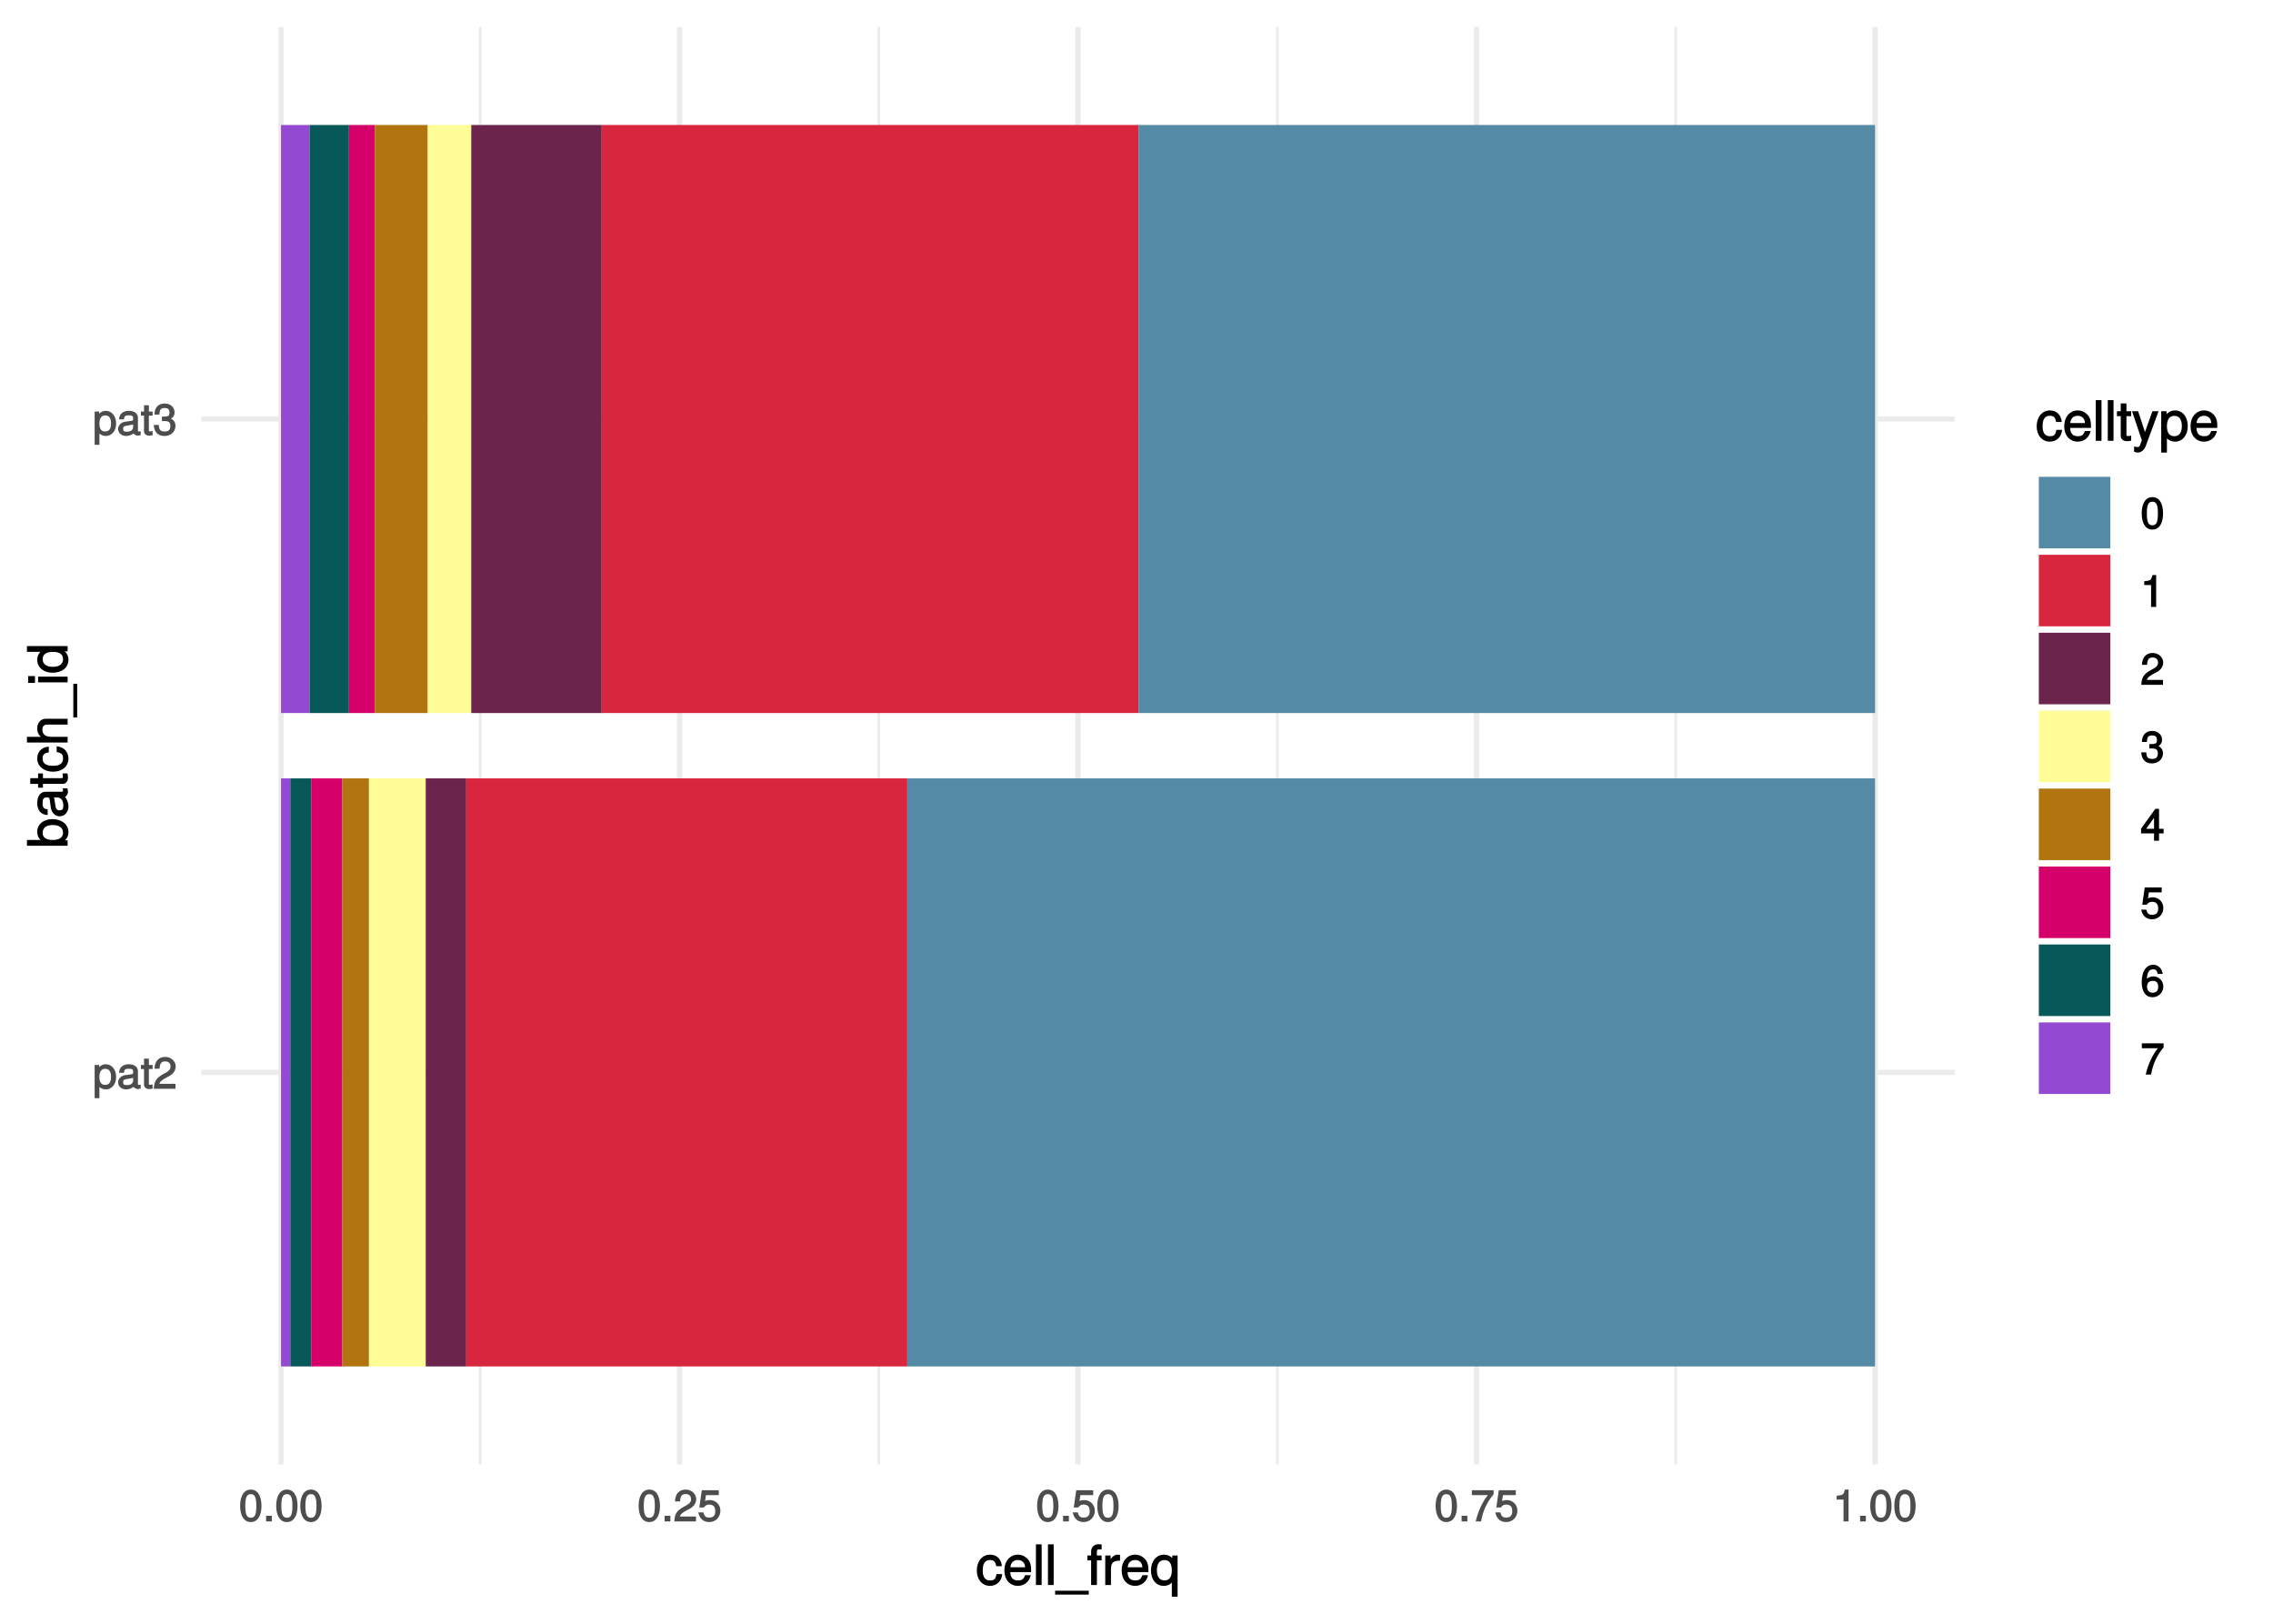
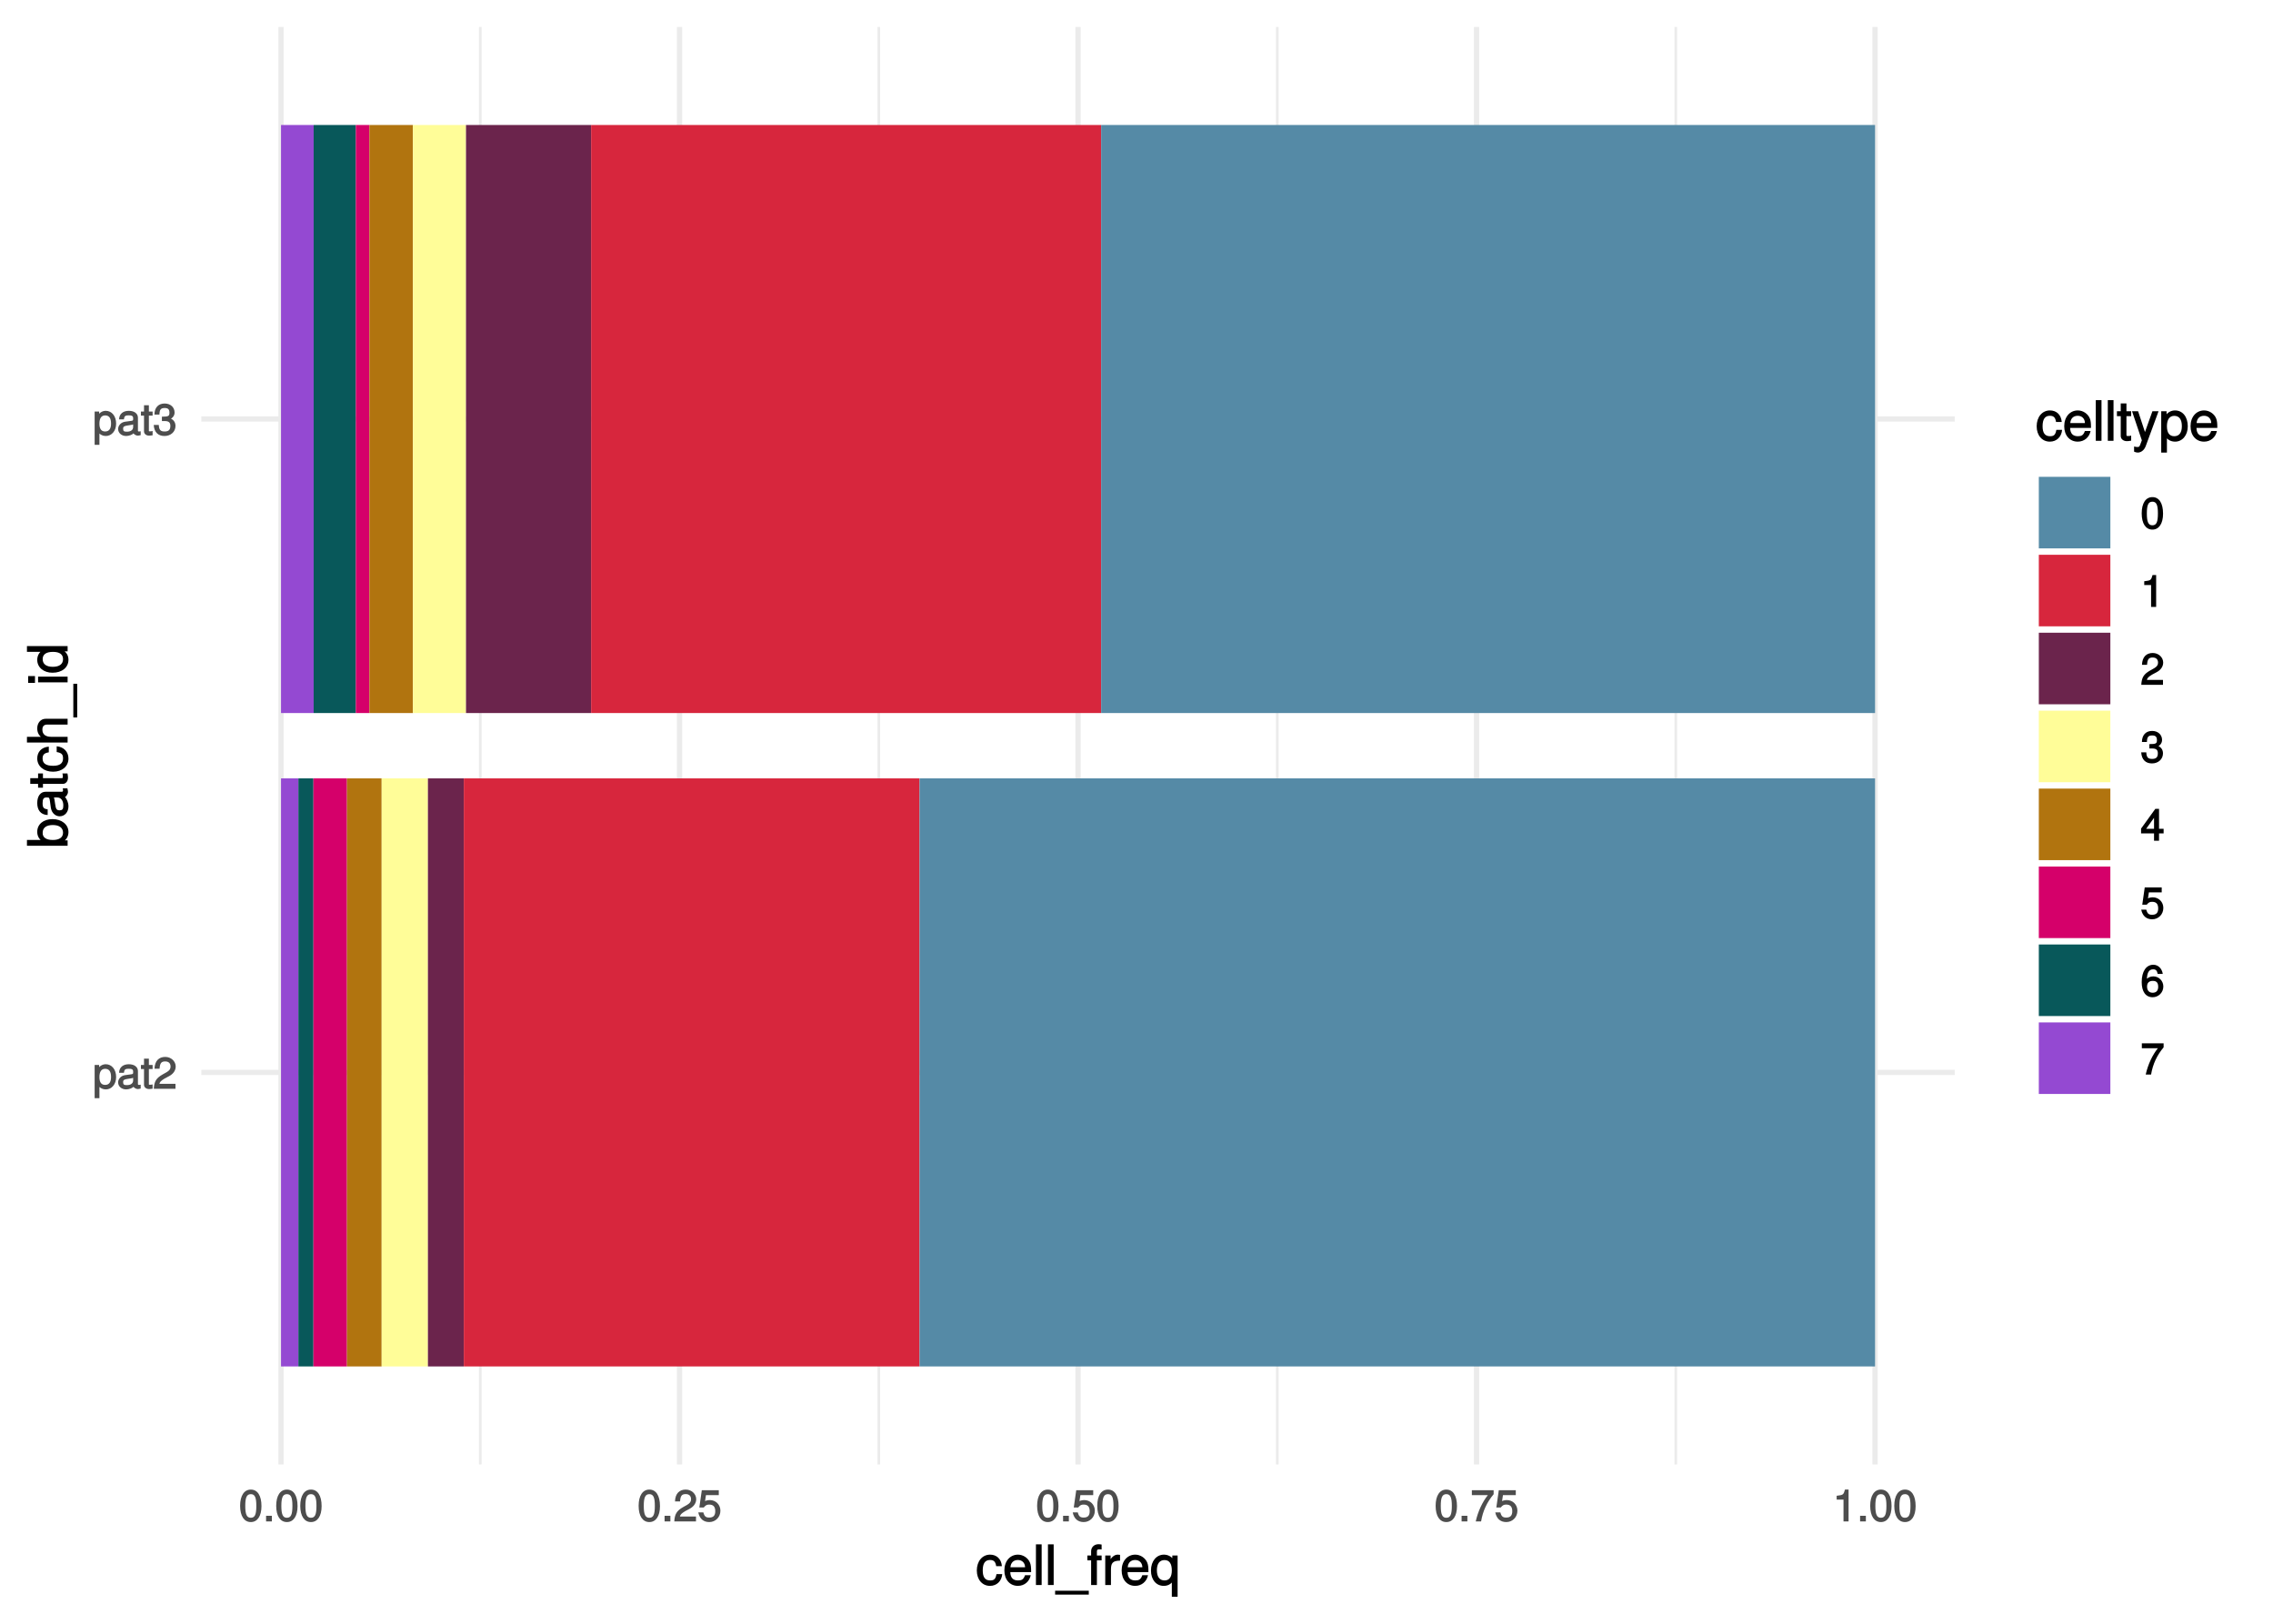
<svg xmlns="http://www.w3.org/2000/svg" xmlns:xlink="http://www.w3.org/1999/xlink" width="504pt" height="360pt" viewBox="0 0 504 360" version="1.1">
  <defs>
    <g>
      <symbol overflow="visible" id="glyph0-0">
        <path style="stroke:none;" d="" />
      </symbol>
      <symbol overflow="visible" id="glyph0-1">
        <path style="stroke:none;" d="M 5.156 -2.594 C 5.156 -4.281 4.188 -5.438 2.859 -5.438 C 2.172 -5.438 1.531 -5.078 1.156 -4.484 L 1.391 -4.391 L 1.391 -5.281 L 0.391 -5.281 L 0.391 2.094 L 1.453 2.094 L 1.453 -0.734 L 1.219 -0.641 C 1.641 -0.125 2.219 0.141 2.875 0.141 C 4.156 0.141 5.156 -0.984 5.156 -2.594 Z M 4.031 -2.609 C 4.031 -1.469 3.594 -0.859 2.719 -0.859 C 1.875 -0.859 1.453 -1.422 1.453 -2.594 C 1.453 -3.781 1.875 -4.422 2.719 -4.422 C 3.609 -4.422 4.031 -3.812 4.031 -2.609 Z M 4.031 -2.609 " />
      </symbol>
      <symbol overflow="visible" id="glyph0-2">
        <path style="stroke:none;" d="M 5.266 -0.141 L 5.266 -0.906 C 5.047 -0.859 5.016 -0.859 4.953 -0.859 C 4.688 -0.859 4.656 -0.875 4.656 -1.125 L 4.656 -3.922 C 4.656 -4.812 3.875 -5.438 2.641 -5.438 C 1.422 -5.438 0.531 -4.828 0.469 -3.547 L 1.547 -3.547 C 1.625 -4.281 1.859 -4.438 2.609 -4.438 C 3.328 -4.438 3.594 -4.281 3.594 -3.812 L 3.594 -3.594 C 3.594 -3.266 3.531 -3.25 2.891 -3.172 C 1.766 -3.031 1.594 -3 1.281 -2.875 C 0.703 -2.625 0.266 -2.047 0.266 -1.422 C 0.266 -0.516 1.031 0.141 2.047 0.141 C 2.703 0.141 3.422 -0.156 3.672 -0.438 C 3.703 -0.328 4.188 0.062 4.578 0.062 C 4.75 0.062 4.875 0.047 5.266 -0.047 Z M 3.594 -1.859 C 3.594 -1.141 3 -0.812 2.219 -0.812 C 1.609 -0.812 1.375 -0.906 1.375 -1.453 C 1.375 -1.969 1.594 -2.078 2.453 -2.203 C 3.297 -2.328 3.469 -2.359 3.594 -2.422 Z M 3.594 -1.859 " />
      </symbol>
      <symbol overflow="visible" id="glyph0-3">
        <path style="stroke:none;" d="M 2.578 -0.125 L 2.578 -0.969 C 2.328 -0.906 2.203 -0.891 2.047 -0.891 C 1.703 -0.891 1.75 -0.859 1.75 -1.203 L 1.75 -4.375 L 2.578 -4.375 L 2.578 -5.281 L 1.75 -5.281 L 1.75 -6.672 L 0.672 -6.672 L 0.672 -5.281 L -0.016 -5.281 L -0.016 -4.375 L 0.672 -4.375 L 0.672 -0.859 C 0.672 -0.344 1.156 0.062 1.781 0.062 C 1.969 0.062 2.172 0.047 2.578 -0.016 Z M 2.578 -0.125 " />
      </symbol>
      <symbol overflow="visible" id="glyph0-4">
        <path style="stroke:none;" d="M 5.031 -4.938 C 5.031 -6.078 4.016 -7.062 2.719 -7.062 C 1.328 -7.062 0.391 -6.219 0.328 -4.438 L 1.453 -4.438 C 1.531 -5.703 1.859 -6.062 2.703 -6.062 C 3.469 -6.062 3.891 -5.641 3.891 -4.906 C 3.891 -4.375 3.609 -4.016 3.016 -3.672 L 2.125 -3.172 C 0.703 -2.359 0.266 -1.625 0.172 0 L 4.984 0 L 4.984 -1.094 L 1.422 -1.094 C 1.5 -1.516 1.766 -1.781 2.594 -2.281 L 3.562 -2.797 C 4.516 -3.297 5.031 -4.094 5.031 -4.938 Z M 5.031 -4.938 " />
      </symbol>
      <symbol overflow="visible" id="glyph0-5">
        <path style="stroke:none;" d="M 4.984 -2.094 C 4.984 -2.922 4.516 -3.547 3.703 -3.812 L 3.703 -3.562 C 4.344 -3.812 4.781 -4.375 4.781 -5.062 C 4.781 -6.219 3.875 -7.062 2.578 -7.062 C 1.203 -7.062 0.328 -6.172 0.312 -4.609 L 1.422 -4.609 C 1.453 -5.734 1.734 -6.062 2.594 -6.062 C 3.344 -6.062 3.641 -5.75 3.641 -5.031 C 3.641 -4.297 3.469 -4.141 1.969 -4.141 L 1.969 -3.172 L 2.578 -3.172 C 3.516 -3.172 3.844 -2.844 3.844 -2.094 C 3.844 -1.234 3.469 -0.859 2.578 -0.859 C 1.656 -0.859 1.344 -1.188 1.281 -2.312 L 0.156 -2.312 C 0.266 -0.656 1.156 0.141 2.547 0.141 C 3.953 0.141 4.984 -0.812 4.984 -2.094 Z M 4.984 -2.094 " />
      </symbol>
      <symbol overflow="visible" id="glyph0-6">
        <path style="stroke:none;" d="M 5 -3.391 C 5 -5.75 4.109 -7.062 2.641 -7.062 C 1.172 -7.062 0.266 -5.734 0.266 -3.453 C 0.266 -1.156 1.188 0.141 2.641 0.141 C 4.078 0.141 5 -1.156 5 -3.391 Z M 3.859 -3.469 C 3.859 -1.547 3.562 -0.812 2.625 -0.812 C 1.734 -0.812 1.406 -1.578 1.406 -3.438 C 1.406 -5.312 1.734 -6.047 2.641 -6.047 C 3.547 -6.047 3.859 -5.297 3.859 -3.469 Z M 3.859 -3.469 " />
      </symbol>
      <symbol overflow="visible" id="glyph0-7">
        <path style="stroke:none;" d="M 1.969 -0.125 L 1.969 -1.25 L 0.688 -1.25 L 0.688 0 L 1.969 0 Z M 1.969 -0.125 " />
      </symbol>
      <symbol overflow="visible" id="glyph0-8">
        <path style="stroke:none;" d="M 5.062 -2.375 C 5.062 -3.719 4.031 -4.734 2.719 -4.734 C 2.25 -4.734 1.75 -4.578 1.656 -4.5 L 1.859 -5.828 L 4.703 -5.828 L 4.703 -6.922 L 0.938 -6.922 L 0.391 -3.094 L 1.375 -3.094 C 1.812 -3.609 2.047 -3.734 2.578 -3.734 C 3.484 -3.734 3.922 -3.266 3.922 -2.266 C 3.922 -1.281 3.484 -0.859 2.578 -0.859 C 1.828 -0.859 1.516 -1.109 1.281 -2 L 0.156 -2 C 0.469 -0.516 1.375 0.141 2.594 0.141 C 3.969 0.141 5.062 -0.938 5.062 -2.375 Z M 5.062 -2.375 " />
      </symbol>
      <symbol overflow="visible" id="glyph0-9">
        <path style="stroke:none;" d="M 5.125 -6.078 L 5.125 -6.922 L 0.297 -6.922 L 0.297 -5.828 L 3.844 -5.828 C 2.656 -4.344 1.656 -2.25 1.156 0 L 2.344 0 C 2.734 -2.328 3.656 -4.281 5.125 -6.031 Z M 5.125 -6.078 " />
      </symbol>
      <symbol overflow="visible" id="glyph0-10">
        <path style="stroke:none;" d="M 3.469 -0.125 L 3.469 -7.062 L 2.672 -7.062 C 2.328 -5.875 2.281 -5.875 0.828 -5.688 L 0.828 -4.844 L 2.344 -4.844 L 2.344 0 L 3.469 0 Z M 3.469 -0.125 " />
      </symbol>
      <symbol overflow="visible" id="glyph0-11">
        <path style="stroke:none;" d="M 5.125 -1.75 L 5.125 -2.641 L 4.109 -2.641 L 4.109 -7.062 L 3.281 -7.062 L 0.125 -2.688 L 0.125 -1.625 L 3 -1.625 L 3 0 L 4.109 0 L 4.109 -1.625 L 5.125 -1.625 Z M 3.141 -2.641 L 1.25 -2.641 L 3.234 -5.406 L 3 -5.484 L 3 -2.641 Z M 3.141 -2.641 " />
      </symbol>
      <symbol overflow="visible" id="glyph0-12">
        <path style="stroke:none;" d="M 5.062 -2.234 C 5.062 -3.5 4.062 -4.484 2.844 -4.484 C 2.172 -4.484 1.531 -4.188 1.172 -3.688 L 1.406 -3.594 C 1.422 -5.25 1.828 -6.047 2.797 -6.047 C 3.391 -6.047 3.656 -5.797 3.812 -5.031 L 4.938 -5.031 C 4.75 -6.266 3.891 -7.062 2.844 -7.062 C 1.266 -7.062 0.266 -5.594 0.266 -3.219 C 0.266 -1.109 1.141 0.141 2.703 0.141 C 3.984 0.141 5.062 -0.906 5.062 -2.234 Z M 3.922 -2.172 C 3.922 -1.312 3.484 -0.859 2.703 -0.859 C 1.922 -0.859 1.453 -1.344 1.453 -2.219 C 1.453 -3.062 1.906 -3.484 2.734 -3.484 C 3.547 -3.484 3.922 -3.078 3.922 -2.172 Z M 3.922 -2.172 " />
      </symbol>
      <symbol overflow="visible" id="glyph1-0">
        <path style="stroke:none;" d="" />
      </symbol>
      <symbol overflow="visible" id="glyph1-1">
        <path style="stroke:none;" d="M 5.719 -2.422 L 4.594 -2.422 C 4.406 -1.281 4.031 -1.016 3.188 -1.016 C 2.078 -1.016 1.547 -1.734 1.547 -3.219 C 1.547 -4.781 2.062 -5.547 3.156 -5.547 C 4 -5.547 4.375 -5.188 4.531 -4.172 L 5.797 -4.172 C 5.656 -5.844 4.578 -6.734 3.172 -6.734 C 1.469 -6.734 0.234 -5.297 0.234 -3.219 C 0.234 -1.188 1.453 0.188 3.156 0.188 C 4.656 0.188 5.734 -0.859 5.875 -2.422 Z M 5.719 -2.422 " />
      </symbol>
      <symbol overflow="visible" id="glyph1-2">
        <path style="stroke:none;" d="M 6.281 -2.984 C 6.281 -3.906 6.219 -4.469 6.031 -4.938 C 5.625 -5.969 4.531 -6.734 3.359 -6.734 C 1.609 -6.734 0.344 -5.297 0.344 -3.234 C 0.344 -1.172 1.578 0.188 3.344 0.188 C 4.781 0.188 5.906 -0.766 6.188 -2.172 L 4.922 -2.172 C 4.594 -1.219 4.172 -1.016 3.375 -1.016 C 2.328 -1.016 1.688 -1.547 1.656 -2.859 L 6.281 -2.859 Z M 5.188 -3.781 C 5.188 -3.781 4.984 -3.922 4.984 -3.938 L 1.688 -3.938 C 1.766 -4.922 2.344 -5.547 3.344 -5.547 C 4.328 -5.547 4.938 -4.859 4.938 -3.875 Z M 5.188 -3.781 " />
      </symbol>
      <symbol overflow="visible" id="glyph1-3">
        <path style="stroke:none;" d="M 1.938 -0.125 L 1.938 -9.016 L 0.672 -9.016 L 0.672 0 L 1.938 0 Z M 1.938 -0.125 " />
      </symbol>
      <symbol overflow="visible" id="glyph1-4">
        <path style="stroke:none;" d="M 7.062 1.984 L 7.062 1.266 L -0.406 1.266 L -0.406 2.125 L 7.062 2.125 Z M 7.062 1.984 " />
      </symbol>
      <symbol overflow="visible" id="glyph1-5">
        <path style="stroke:none;" d="M 3.234 -5.609 L 3.234 -6.547 L 2.188 -6.547 L 2.188 -7.406 C 2.188 -7.828 2.297 -7.906 2.75 -7.906 C 2.828 -7.906 2.875 -7.906 3.234 -7.891 L 3.234 -8.969 C 2.875 -9.031 2.734 -9.047 2.531 -9.047 C 1.609 -9.047 0.906 -8.391 0.906 -7.484 L 0.906 -6.547 L 0.078 -6.547 L 0.078 -5.469 L 0.906 -5.469 L 0.906 0 L 2.188 0 L 2.188 -5.469 L 3.234 -5.469 Z M 3.234 -5.609 " />
      </symbol>
      <symbol overflow="visible" id="glyph1-6">
        <path style="stroke:none;" d="M 3.984 -5.547 L 3.984 -6.688 C 3.688 -6.719 3.594 -6.734 3.469 -6.734 C 2.812 -6.734 2.219 -6.312 1.641 -5.375 L 1.891 -5.281 L 1.891 -6.547 L 0.703 -6.547 L 0.703 0 L 1.969 0 L 1.969 -3.391 C 1.969 -4.812 2.297 -5.391 3.984 -5.406 Z M 3.984 -5.547 " />
      </symbol>
      <symbol overflow="visible" id="glyph1-7">
        <path style="stroke:none;" d="M 6.078 2.484 L 6.078 -6.547 L 4.906 -6.547 L 4.906 -5.578 L 5.141 -5.672 C 4.688 -6.344 3.875 -6.734 3.047 -6.734 C 1.391 -6.734 0.172 -5.297 0.172 -3.203 C 0.172 -1.156 1.344 0.188 3 0.188 C 3.875 0.188 4.578 -0.172 5.047 -0.859 L 4.797 -0.953 L 4.797 2.609 L 6.078 2.609 Z M 4.797 -3.234 C 4.797 -1.797 4.25 -1.016 3.188 -1.016 C 2.094 -1.016 1.484 -1.812 1.484 -3.281 C 1.484 -4.734 2.094 -5.531 3.188 -5.531 C 4.266 -5.531 4.797 -4.703 4.797 -3.234 Z M 4.797 -3.234 " />
      </symbol>
      <symbol overflow="visible" id="glyph1-8">
        <path style="stroke:none;" d="M 3.188 -0.125 L 3.188 -1.156 C 2.922 -1.062 2.766 -1.062 2.562 -1.062 C 2.141 -1.062 2.141 -1.047 2.141 -1.484 L 2.141 -5.469 L 3.188 -5.469 L 3.188 -6.547 L 2.141 -6.547 L 2.141 -8.281 L 0.875 -8.281 L 0.875 -6.547 L 0.031 -6.547 L 0.031 -5.469 L 0.875 -5.469 L 0.875 -1.047 C 0.875 -0.406 1.453 0.078 2.234 0.078 C 2.469 0.078 2.719 0.062 3.188 -0.031 Z M 3.188 -0.125 " />
      </symbol>
      <symbol overflow="visible" id="glyph1-9">
        <path style="stroke:none;" d="M 5.734 -6.547 L 4.562 -6.547 L 2.766 -1.531 L 3.047 -1.531 L 1.391 -6.547 L 0.047 -6.547 L 2.219 -0.109 L 1.844 0.891 C 1.672 1.328 1.609 1.375 1.172 1.375 C 1.031 1.375 0.859 1.344 0.5 1.266 L 0.5 2.406 C 0.75 2.531 1.062 2.609 1.312 2.609 C 2.031 2.609 2.734 2.094 3.078 1.188 L 5.922 -6.547 Z M 5.734 -6.547 " />
      </symbol>
      <symbol overflow="visible" id="glyph1-10">
        <path style="stroke:none;" d="M 6.406 -3.219 C 6.406 -5.328 5.25 -6.734 3.578 -6.734 C 2.719 -6.734 1.938 -6.312 1.469 -5.562 L 1.703 -5.469 L 1.703 -6.547 L 0.516 -6.547 L 0.516 2.609 L 1.781 2.609 L 1.781 -0.891 L 1.547 -0.797 C 2.078 -0.141 2.766 0.188 3.594 0.188 C 5.203 0.188 6.406 -1.219 6.406 -3.219 Z M 5.094 -3.234 C 5.094 -1.812 4.5 -1.016 3.406 -1.016 C 2.359 -1.016 1.781 -1.75 1.781 -3.234 C 1.781 -4.703 2.359 -5.531 3.406 -5.531 C 4.516 -5.531 5.094 -4.734 5.094 -3.234 Z M 5.094 -3.234 " />
      </symbol>
      <symbol overflow="visible" id="glyph2-0">
        <path style="stroke:none;" d="" />
      </symbol>
      <symbol overflow="visible" id="glyph2-1">
        <path style="stroke:none;" d="M -3.344 -6.406 C -5.391 -6.406 -6.734 -5.25 -6.734 -3.594 C -6.734 -2.719 -6.375 -2 -5.656 -1.531 L -5.562 -1.781 L -9.016 -1.781 L -9.016 -0.5 L 0 -0.5 L 0 -1.688 L -1.031 -1.688 L -0.938 -1.438 C -0.203 -1.922 0.188 -2.656 0.188 -3.547 C 0.188 -5.203 -1.312 -6.406 -3.344 -6.406 Z M -3.281 -5.094 C -1.859 -5.094 -1.016 -4.484 -1.016 -3.391 C -1.016 -2.344 -1.844 -1.781 -3.281 -1.781 C -4.75 -1.781 -5.578 -2.344 -5.531 -3.391 C -5.531 -4.516 -4.688 -5.094 -3.281 -5.094 Z M -3.281 -5.094 " />
      </symbol>
      <symbol overflow="visible" id="glyph2-2">
        <path style="stroke:none;" d="M -0.156 -6.547 L -1.078 -6.547 C -1.016 -6.312 -1.016 -6.266 -1.016 -6.203 C -1.016 -5.859 -1.062 -5.797 -1.375 -5.797 L -4.891 -5.797 C -6 -5.797 -6.734 -4.844 -6.734 -3.297 C -6.734 -1.781 -6.016 -0.703 -4.422 -0.641 L -4.422 -1.906 C -5.328 -2 -5.547 -2.328 -5.547 -3.266 C -5.547 -4.156 -5.344 -4.531 -4.734 -4.531 L -4.469 -4.531 C -4.062 -4.531 -4.016 -4.422 -3.906 -3.625 C -3.734 -2.203 -3.688 -1.984 -3.531 -1.609 C -3.234 -0.875 -2.531 -0.359 -1.766 -0.359 C -0.625 -0.359 0.188 -1.297 0.188 -2.562 C 0.188 -3.375 -0.188 -4.25 -0.594 -4.625 C -0.391 -4.672 0.078 -5.25 0.078 -5.734 C 0.078 -5.938 0.062 -6.094 -0.047 -6.547 Z M -2.297 -4.531 C -1.406 -4.531 -0.953 -3.75 -0.953 -2.781 C -0.953 -2 -1.109 -1.688 -1.781 -1.688 C -2.453 -1.688 -2.609 -1.984 -2.766 -3.062 C -2.906 -4.109 -2.953 -4.328 -3.031 -4.531 Z M -2.297 -4.531 " />
      </symbol>
      <symbol overflow="visible" id="glyph2-3">
        <path style="stroke:none;" d="M -0.125 -3.188 L -1.156 -3.188 C -1.062 -2.922 -1.062 -2.766 -1.062 -2.562 C -1.062 -2.141 -1.047 -2.141 -1.484 -2.141 L -5.469 -2.141 L -5.469 -3.188 L -6.547 -3.188 L -6.547 -2.141 L -8.281 -2.141 L -8.281 -0.875 L -6.547 -0.875 L -6.547 -0.031 L -5.469 -0.031 L -5.469 -0.875 L -1.047 -0.875 C -0.406 -0.875 0.078 -1.453 0.078 -2.234 C 0.078 -2.469 0.062 -2.719 -0.031 -3.188 Z M -0.125 -3.188 " />
      </symbol>
      <symbol overflow="visible" id="glyph2-4">
        <path style="stroke:none;" d="M -2.422 -5.719 L -2.422 -4.594 C -1.281 -4.406 -1.016 -4.031 -1.016 -3.188 C -1.016 -2.078 -1.734 -1.547 -3.219 -1.547 C -4.781 -1.547 -5.547 -2.062 -5.547 -3.156 C -5.547 -4 -5.188 -4.375 -4.172 -4.531 L -4.172 -5.797 C -5.844 -5.656 -6.734 -4.578 -6.734 -3.172 C -6.734 -1.469 -5.297 -0.234 -3.219 -0.234 C -1.188 -0.234 0.188 -1.453 0.188 -3.156 C 0.188 -4.656 -0.859 -5.734 -2.422 -5.875 Z M -2.422 -5.719 " />
      </symbol>
      <symbol overflow="visible" id="glyph2-5">
        <path style="stroke:none;" d="M -0.125 -5.969 L -4.891 -5.969 C -5.938 -5.969 -6.734 -5.078 -6.734 -3.859 C -6.734 -2.969 -6.422 -2.312 -5.656 -1.734 L -5.562 -1.969 L -9.016 -1.969 L -9.016 -0.703 L 0 -0.703 L 0 -1.969 L -3.594 -1.969 C -4.891 -1.969 -5.594 -2.516 -5.594 -3.547 C -5.594 -4.25 -5.312 -4.688 -4.484 -4.688 L 0 -4.688 L 0 -5.969 Z M -0.125 -5.969 " />
      </symbol>
      <symbol overflow="visible" id="glyph2-6">
        <path style="stroke:none;" d="M 1.984 -7.062 L 1.266 -7.062 L 1.266 0.406 L 2.125 0.406 L 2.125 -7.062 Z M 1.984 -7.062 " />
      </symbol>
      <symbol overflow="visible" id="glyph2-7">
        <path style="stroke:none;" d="M -0.125 -1.969 L -6.547 -1.969 L -6.547 -0.703 L 0 -0.703 L 0 -1.969 Z M -7.375 -2.094 L -8.75 -2.094 L -8.75 -0.578 L -7.234 -0.578 L -7.234 -2.094 Z M -7.375 -2.094 " />
      </symbol>
      <symbol overflow="visible" id="glyph2-8">
        <path style="stroke:none;" d="M -0.125 -6.078 L -9.016 -6.078 L -9.016 -4.797 L -5.625 -4.797 L -5.719 -5.047 C -6.359 -4.625 -6.734 -3.859 -6.734 -3.016 C -6.734 -1.375 -5.344 -0.172 -3.344 -0.172 C -1.219 -0.172 0.188 -1.359 0.188 -3.047 C 0.188 -3.906 -0.188 -4.609 -0.953 -5.141 L -1.062 -4.906 L 0 -4.906 L 0 -6.078 Z M -3.25 -4.797 C -1.797 -4.797 -1.016 -4.25 -1.016 -3.188 C -1.016 -2.094 -1.812 -1.484 -3.281 -1.484 C -4.734 -1.484 -5.531 -2.094 -5.531 -3.188 C -5.531 -4.266 -4.703 -4.797 -3.25 -4.797 Z M -3.25 -4.797 " />
      </symbol>
    </g>
    <clipPath id="clip1">
      <path d="M 106 5.977 L 107 5.977 L 107 324.684 L 106 324.684 Z M 106 5.977 " />
    </clipPath>
    <clipPath id="clip2">
      <path d="M 194 5.977 L 196 5.977 L 196 324.684 L 194 324.684 Z M 194 5.977 " />
    </clipPath>
    <clipPath id="clip3">
      <path d="M 282 5.977 L 284 5.977 L 284 324.684 L 282 324.684 Z M 282 5.977 " />
    </clipPath>
    <clipPath id="clip4">
      <path d="M 371 5.977 L 372 5.977 L 372 324.684 L 371 324.684 Z M 371 5.977 " />
    </clipPath>
    <clipPath id="clip5">
      <path d="M 44.641 237 L 433.434 237 L 433.434 239 L 44.641 239 Z M 44.641 237 " />
    </clipPath>
    <clipPath id="clip6">
      <path d="M 44.641 92 L 433.434 92 L 433.434 94 L 44.641 94 Z M 44.641 92 " />
    </clipPath>
    <clipPath id="clip7">
      <path d="M 61 5.977 L 63 5.977 L 63 324.684 L 61 324.684 Z M 61 5.977 " />
    </clipPath>
    <clipPath id="clip8">
      <path d="M 150 5.977 L 152 5.977 L 152 324.684 L 150 324.684 Z M 150 5.977 " />
    </clipPath>
    <clipPath id="clip9">
      <path d="M 238 5.977 L 240 5.977 L 240 324.684 L 238 324.684 Z M 238 5.977 " />
    </clipPath>
    <clipPath id="clip10">
      <path d="M 326 5.977 L 328 5.977 L 328 324.684 L 326 324.684 Z M 326 5.977 " />
    </clipPath>
    <clipPath id="clip11">
      <path d="M 415 5.977 L 417 5.977 L 417 324.684 L 415 324.684 Z M 415 5.977 " />
    </clipPath>
  </defs>
-   <g id="surface416">
+   <g id="surface446">
    <rect x="0" y="0" width="504" height="360" style="fill:rgb(100%,100%,100%);fill-opacity:1;stroke:none;" />
    <g clip-path="url(#clip1)" clip-rule="nonzero">
      <path style="fill:none;stroke-width:0.582;stroke-linecap:butt;stroke-linejoin:round;stroke:rgb(92.157%,92.157%,92.157%);stroke-opacity:1;stroke-miterlimit:10;" d="M 106.492 324.684 L 106.492 5.977 " />
    </g>
    <g clip-path="url(#clip2)" clip-rule="nonzero">
      <path style="fill:none;stroke-width:0.582;stroke-linecap:butt;stroke-linejoin:round;stroke:rgb(92.157%,92.157%,92.157%);stroke-opacity:1;stroke-miterlimit:10;" d="M 194.855 324.684 L 194.855 5.977 " />
    </g>
    <g clip-path="url(#clip3)" clip-rule="nonzero">
      <path style="fill:none;stroke-width:0.582;stroke-linecap:butt;stroke-linejoin:round;stroke:rgb(92.157%,92.157%,92.157%);stroke-opacity:1;stroke-miterlimit:10;" d="M 283.219 324.684 L 283.219 5.977 " />
    </g>
    <g clip-path="url(#clip4)" clip-rule="nonzero">
      <path style="fill:none;stroke-width:0.582;stroke-linecap:butt;stroke-linejoin:round;stroke:rgb(92.157%,92.157%,92.157%);stroke-opacity:1;stroke-miterlimit:10;" d="M 371.578 324.684 L 371.578 5.977 " />
    </g>
    <g clip-path="url(#clip5)" clip-rule="nonzero">
      <path style="fill:none;stroke-width:1.164;stroke-linecap:butt;stroke-linejoin:round;stroke:rgb(92.157%,92.157%,92.157%);stroke-opacity:1;stroke-miterlimit:10;" d="M 44.641 237.766 L 433.434 237.766 " />
    </g>
    <g clip-path="url(#clip6)" clip-rule="nonzero">
      <path style="fill:none;stroke-width:1.164;stroke-linecap:butt;stroke-linejoin:round;stroke:rgb(92.157%,92.157%,92.157%);stroke-opacity:1;stroke-miterlimit:10;" d="M 44.641 92.898 L 433.434 92.898 " />
    </g>
    <g clip-path="url(#clip7)" clip-rule="nonzero">
      <path style="fill:none;stroke-width:1.164;stroke-linecap:butt;stroke-linejoin:round;stroke:rgb(92.157%,92.157%,92.157%);stroke-opacity:1;stroke-miterlimit:10;" d="M 62.312 324.684 L 62.312 5.977 " />
    </g>
    <g clip-path="url(#clip8)" clip-rule="nonzero">
      <path style="fill:none;stroke-width:1.164;stroke-linecap:butt;stroke-linejoin:round;stroke:rgb(92.157%,92.157%,92.157%);stroke-opacity:1;stroke-miterlimit:10;" d="M 150.676 324.684 L 150.676 5.977 " />
    </g>
    <g clip-path="url(#clip9)" clip-rule="nonzero">
      <path style="fill:none;stroke-width:1.164;stroke-linecap:butt;stroke-linejoin:round;stroke:rgb(92.157%,92.157%,92.157%);stroke-opacity:1;stroke-miterlimit:10;" d="M 239.035 324.684 L 239.035 5.977 " />
    </g>
    <g clip-path="url(#clip10)" clip-rule="nonzero">
      <path style="fill:none;stroke-width:1.164;stroke-linecap:butt;stroke-linejoin:round;stroke:rgb(92.157%,92.157%,92.157%);stroke-opacity:1;stroke-miterlimit:10;" d="M 327.398 324.684 L 327.398 5.977 " />
    </g>
    <g clip-path="url(#clip11)" clip-rule="nonzero">
      <path style="fill:none;stroke-width:1.164;stroke-linecap:butt;stroke-linejoin:round;stroke:rgb(92.157%,92.157%,92.157%);stroke-opacity:1;stroke-miterlimit:10;" d="M 415.758 324.684 L 415.758 5.977 " />
    </g>
-     <path style=" stroke:none;fill-rule:nonzero;fill:rgb(58.039%,28.627%,82.353%);fill-opacity:1;" d="M 62.312 302.953 L 64.367 302.953 L 64.367 172.574 L 62.312 172.574 Z M 62.312 302.953 " />
-     <path style=" stroke:none;fill-rule:nonzero;fill:rgb(3.137%,34.51%,35.294%);fill-opacity:1;" d="M 64.367 302.953 L 68.988 302.953 L 68.988 172.574 L 64.367 172.574 Z M 64.367 302.953 " />
-     <path style=" stroke:none;fill-rule:nonzero;fill:rgb(83.529%,0%,41.569%);fill-opacity:1;" d="M 68.988 302.953 L 75.918 302.953 L 75.918 172.574 L 68.988 172.574 Z M 68.988 302.953 " />
-     <path style=" stroke:none;fill-rule:nonzero;fill:rgb(69.412%,45.49%,5.882%);fill-opacity:1;" d="M 75.918 302.953 L 81.82 302.953 L 81.82 172.574 L 75.918 172.574 Z M 75.918 302.953 " />
-     <path style=" stroke:none;fill-rule:nonzero;fill:rgb(100%,99.216%,59.608%);fill-opacity:1;" d="M 81.82 302.953 L 94.398 302.953 L 94.398 172.574 L 81.82 172.574 Z M 81.82 302.953 " />
-     <path style=" stroke:none;fill-rule:nonzero;fill:rgb(41.961%,14.118%,29.804%);fill-opacity:1;" d="M 94.398 302.953 L 103.383 302.953 L 103.383 172.574 L 94.398 172.574 Z M 94.398 302.953 " />
-     <path style=" stroke:none;fill-rule:nonzero;fill:rgb(84.314%,14.902%,23.922%);fill-opacity:1;" d="M 103.383 302.953 L 201.176 302.953 L 201.176 172.574 L 103.383 172.574 Z M 103.383 302.953 " />
-     <path style=" stroke:none;fill-rule:nonzero;fill:rgb(33.333%,54.118%,65.098%);fill-opacity:1;" d="M 201.176 302.953 L 415.758 302.953 L 415.758 172.574 L 201.176 172.574 Z M 201.176 302.953 " />
-     <path style=" stroke:none;fill-rule:nonzero;fill:rgb(58.039%,28.627%,82.353%);fill-opacity:1;" d="M 62.312 158.09 L 68.641 158.09 L 68.641 27.711 L 62.312 27.711 Z M 62.312 158.09 " />
-     <path style=" stroke:none;fill-rule:nonzero;fill:rgb(3.137%,34.51%,35.294%);fill-opacity:1;" d="M 68.641 158.09 L 77.379 158.09 L 77.379 27.711 L 68.641 27.711 Z M 68.641 158.09 " />
-     <path style=" stroke:none;fill-rule:nonzero;fill:rgb(83.529%,0%,41.569%);fill-opacity:1;" d="M 77.379 158.09 L 83.105 158.09 L 83.105 27.711 L 77.379 27.711 Z M 77.379 158.09 " />
-     <path style=" stroke:none;fill-rule:nonzero;fill:rgb(69.412%,45.49%,5.882%);fill-opacity:1;" d="M 83.105 158.09 L 94.855 158.09 L 94.855 27.711 L 83.105 27.711 Z M 83.105 158.09 " />
-     <path style=" stroke:none;fill-rule:nonzero;fill:rgb(100%,99.216%,59.608%);fill-opacity:1;" d="M 94.855 158.09 L 104.496 158.09 L 104.496 27.711 L 94.855 27.711 Z M 94.855 158.09 " />
-     <path style=" stroke:none;fill-rule:nonzero;fill:rgb(41.961%,14.118%,29.804%);fill-opacity:1;" d="M 104.496 158.09 L 133.422 158.09 L 133.422 27.711 L 104.496 27.711 Z M 104.496 158.09 " />
-     <path style=" stroke:none;fill-rule:nonzero;fill:rgb(84.314%,14.902%,23.922%);fill-opacity:1;" d="M 133.426 158.09 L 252.445 158.09 L 252.445 27.711 L 133.426 27.711 Z M 133.426 158.09 " />
-     <path style=" stroke:none;fill-rule:nonzero;fill:rgb(33.333%,54.118%,65.098%);fill-opacity:1;" d="M 252.445 158.09 L 415.762 158.09 L 415.762 27.711 L 252.445 27.711 Z M 252.445 158.09 " />
+     <path style=" stroke:none;fill-rule:nonzero;fill:rgb(58.039%,28.627%,82.353%);fill-opacity:1;" d="M 62.312 302.953 L 66.16 302.953 L 66.16 172.574 L 62.312 172.574 Z M 62.312 302.953 " />
+     <path style=" stroke:none;fill-rule:nonzero;fill:rgb(3.137%,34.51%,35.294%);fill-opacity:1;" d="M 66.16 302.953 L 69.496 302.953 L 69.496 172.574 L 66.16 172.574 Z M 66.16 302.953 " />
+     <path style=" stroke:none;fill-rule:nonzero;fill:rgb(83.529%,0%,41.569%);fill-opacity:1;" d="M 69.496 302.953 L 76.934 302.953 L 76.934 172.574 L 69.496 172.574 Z M 69.496 302.953 " />
+     <path style=" stroke:none;fill-rule:nonzero;fill:rgb(69.412%,45.49%,5.882%);fill-opacity:1;" d="M 76.934 302.953 L 84.629 302.953 L 84.629 172.574 L 76.934 172.574 Z M 76.934 302.953 " />
+     <path style=" stroke:none;fill-rule:nonzero;fill:rgb(100%,99.216%,59.608%);fill-opacity:1;" d="M 84.629 302.953 L 94.887 302.953 L 94.887 172.574 L 84.629 172.574 Z M 84.629 302.953 " />
+     <path style=" stroke:none;fill-rule:nonzero;fill:rgb(41.961%,14.118%,29.804%);fill-opacity:1;" d="M 94.887 302.953 L 102.84 302.953 L 102.84 172.574 L 94.887 172.574 Z M 94.887 302.953 " />
+     <path style=" stroke:none;fill-rule:nonzero;fill:rgb(84.314%,14.902%,23.922%);fill-opacity:1;" d="M 102.84 302.953 L 203.898 302.953 L 203.898 172.574 L 102.84 172.574 Z M 102.84 302.953 " />
+     <path style=" stroke:none;fill-rule:nonzero;fill:rgb(33.333%,54.118%,65.098%);fill-opacity:1;" d="M 203.898 302.953 L 415.762 302.953 L 415.762 172.574 L 203.898 172.574 Z M 203.898 302.953 " />
+     <path style=" stroke:none;fill-rule:nonzero;fill:rgb(58.039%,28.627%,82.353%);fill-opacity:1;" d="M 62.312 158.09 L 69.551 158.09 L 69.551 27.711 L 62.312 27.711 Z M 62.312 158.09 " />
+     <path style=" stroke:none;fill-rule:nonzero;fill:rgb(3.137%,34.51%,35.294%);fill-opacity:1;" d="M 69.551 158.09 L 78.898 158.09 L 78.898 27.711 L 69.551 27.711 Z M 69.551 158.09 " />
+     <path style=" stroke:none;fill-rule:nonzero;fill:rgb(83.529%,0%,41.569%);fill-opacity:1;" d="M 78.898 158.09 L 81.914 158.09 L 81.914 27.711 L 78.898 27.711 Z M 78.898 158.09 " />
+     <path style=" stroke:none;fill-rule:nonzero;fill:rgb(69.412%,45.49%,5.882%);fill-opacity:1;" d="M 81.914 158.09 L 91.566 158.09 L 91.566 27.711 L 81.914 27.711 Z M 81.914 158.09 " />
+     <path style=" stroke:none;fill-rule:nonzero;fill:rgb(100%,99.216%,59.608%);fill-opacity:1;" d="M 91.566 158.09 L 103.328 158.09 L 103.328 27.711 L 91.566 27.711 Z M 91.566 158.09 " />
+     <path style=" stroke:none;fill-rule:nonzero;fill:rgb(41.961%,14.118%,29.804%);fill-opacity:1;" d="M 103.328 158.09 L 131.074 158.09 L 131.074 27.711 L 103.328 27.711 Z M 103.328 158.09 " />
+     <path style=" stroke:none;fill-rule:nonzero;fill:rgb(84.314%,14.902%,23.922%);fill-opacity:1;" d="M 131.07 158.09 L 244.16 158.09 L 244.16 27.711 L 131.07 27.711 Z M 131.07 158.09 " />
+     <path style=" stroke:none;fill-rule:nonzero;fill:rgb(33.333%,54.118%,65.098%);fill-opacity:1;" d="M 244.164 158.09 L 415.762 158.09 L 415.762 27.711 L 244.164 27.711 Z M 244.164 158.09 " />
    <g style="fill:rgb(30.196%,30.196%,30.196%);fill-opacity:1;">
      <use xlink:href="#glyph0-1" x="20.594" y="241.391" />
      <use xlink:href="#glyph0-2" x="25.928" y="241.391" />
      <use xlink:href="#glyph0-3" x="31.262" y="241.391" />
      <use xlink:href="#glyph0-4" x="33.929" y="241.391" />
    </g>
    <g style="fill:rgb(30.196%,30.196%,30.196%);fill-opacity:1;">
      <use xlink:href="#glyph0-1" x="20.594" y="96.523" />
      <use xlink:href="#glyph0-2" x="25.928" y="96.523" />
      <use xlink:href="#glyph0-3" x="31.262" y="96.523" />
      <use xlink:href="#glyph0-5" x="33.929" y="96.523" />
    </g>
    <g style="fill:rgb(30.196%,30.196%,30.196%);fill-opacity:1;">
      <use xlink:href="#glyph0-6" x="52.977" y="337.316" />
      <use xlink:href="#glyph0-7" x="58.311" y="337.316" />
      <use xlink:href="#glyph0-6" x="60.978" y="337.316" />
      <use xlink:href="#glyph0-6" x="66.312" y="337.316" />
    </g>
    <g style="fill:rgb(30.196%,30.196%,30.196%);fill-opacity:1;">
      <use xlink:href="#glyph0-6" x="141.34" y="337.316" />
      <use xlink:href="#glyph0-7" x="146.674" y="337.316" />
      <use xlink:href="#glyph0-4" x="149.341" y="337.316" />
      <use xlink:href="#glyph0-8" x="154.675" y="337.316" />
    </g>
    <g style="fill:rgb(30.196%,30.196%,30.196%);fill-opacity:1;">
      <use xlink:href="#glyph0-6" x="229.699" y="337.316" />
      <use xlink:href="#glyph0-7" x="235.033" y="337.316" />
      <use xlink:href="#glyph0-8" x="237.7" y="337.316" />
      <use xlink:href="#glyph0-6" x="243.034" y="337.316" />
    </g>
    <g style="fill:rgb(30.196%,30.196%,30.196%);fill-opacity:1;">
      <use xlink:href="#glyph0-6" x="318.062" y="337.316" />
      <use xlink:href="#glyph0-7" x="323.397" y="337.316" />
      <use xlink:href="#glyph0-9" x="326.064" y="337.316" />
      <use xlink:href="#glyph0-8" x="331.398" y="337.316" />
    </g>
    <g style="fill:rgb(30.196%,30.196%,30.196%);fill-opacity:1;">
      <use xlink:href="#glyph0-10" x="406.422" y="337.316" />
      <use xlink:href="#glyph0-7" x="411.756" y="337.316" />
      <use xlink:href="#glyph0-6" x="414.423" y="337.316" />
      <use xlink:href="#glyph0-6" x="419.757" y="337.316" />
    </g>
    <g style="fill:rgb(0%,0%,0%);fill-opacity:1;">
      <use xlink:href="#glyph1-1" x="216.359" y="351.414" />
      <use xlink:href="#glyph1-2" x="222.359" y="351.414" />
      <use xlink:href="#glyph1-3" x="229.031" y="351.414" />
      <use xlink:href="#glyph1-3" x="231.695" y="351.414" />
      <use xlink:href="#glyph1-4" x="234.359" y="351.414" />
      <use xlink:href="#glyph1-5" x="241.032" y="351.414" />
      <use xlink:href="#glyph1-6" x="244.368" y="351.414" />
      <use xlink:href="#glyph1-2" x="248.364" y="351.414" />
      <use xlink:href="#glyph1-7" x="255.036" y="351.414" />
    </g>
    <g style="fill:rgb(0%,0%,0%);fill-opacity:1;">
      <use xlink:href="#glyph2-1" x="14.992" y="188.012" />
      <use xlink:href="#glyph2-2" x="14.992" y="181.34" />
      <use xlink:href="#glyph2-3" x="14.992" y="174.668" />
      <use xlink:href="#glyph2-4" x="14.992" y="171.332" />
      <use xlink:href="#glyph2-5" x="14.992" y="165.332" />
      <use xlink:href="#glyph2-6" x="14.992" y="158.66" />
      <use xlink:href="#glyph2-7" x="14.992" y="151.987" />
      <use xlink:href="#glyph2-8" x="14.992" y="149.323" />
    </g>
    <g style="fill:rgb(0%,0%,0%);fill-opacity:1;">
      <use xlink:href="#glyph1-1" x="451.363" y="97.73" />
      <use xlink:href="#glyph1-2" x="457.363" y="97.73" />
      <use xlink:href="#glyph1-3" x="464.035" y="97.73" />
      <use xlink:href="#glyph1-3" x="466.699" y="97.73" />
      <use xlink:href="#glyph1-8" x="469.363" y="97.73" />
      <use xlink:href="#glyph1-9" x="472.699" y="97.73" />
      <use xlink:href="#glyph1-10" x="478.699" y="97.73" />
      <use xlink:href="#glyph1-2" x="485.372" y="97.73" />
    </g>
    <path style=" stroke:none;fill-rule:nonzero;fill:rgb(33.333%,54.118%,65.098%);fill-opacity:1;" d="M 452.074 121.582 L 467.938 121.582 L 467.938 105.719 L 452.074 105.719 Z M 452.074 121.582 " />
    <path style=" stroke:none;fill-rule:nonzero;fill:rgb(84.314%,14.902%,23.922%);fill-opacity:1;" d="M 452.074 138.863 L 467.938 138.863 L 467.938 123 L 452.074 123 Z M 452.074 138.863 " />
    <path style=" stroke:none;fill-rule:nonzero;fill:rgb(41.961%,14.118%,29.804%);fill-opacity:1;" d="M 452.074 156.145 L 467.938 156.145 L 467.938 140.281 L 452.074 140.281 Z M 452.074 156.145 " />
    <path style=" stroke:none;fill-rule:nonzero;fill:rgb(100%,99.216%,59.608%);fill-opacity:1;" d="M 452.074 173.426 L 467.938 173.426 L 467.938 157.562 L 452.074 157.562 Z M 452.074 173.426 " />
    <path style=" stroke:none;fill-rule:nonzero;fill:rgb(69.412%,45.49%,5.882%);fill-opacity:1;" d="M 452.074 190.703 L 467.938 190.703 L 467.938 174.84 L 452.074 174.84 Z M 452.074 190.703 " />
    <path style=" stroke:none;fill-rule:nonzero;fill:rgb(83.529%,0%,41.569%);fill-opacity:1;" d="M 452.074 207.984 L 467.938 207.984 L 467.938 192.121 L 452.074 192.121 Z M 452.074 207.984 " />
    <path style=" stroke:none;fill-rule:nonzero;fill:rgb(3.137%,34.51%,35.294%);fill-opacity:1;" d="M 452.074 225.266 L 467.938 225.266 L 467.938 209.402 L 452.074 209.402 Z M 452.074 225.266 " />
    <path style=" stroke:none;fill-rule:nonzero;fill:rgb(58.039%,28.627%,82.353%);fill-opacity:1;" d="M 452.074 242.543 L 467.938 242.543 L 467.938 226.68 L 452.074 226.68 Z M 452.074 242.543 " />
    <g style="fill:rgb(0%,0%,0%);fill-opacity:1;">
      <use xlink:href="#glyph0-6" x="474.621" y="117.277" />
    </g>
    <g style="fill:rgb(0%,0%,0%);fill-opacity:1;">
      <use xlink:href="#glyph0-10" x="474.621" y="134.559" />
    </g>
    <g style="fill:rgb(0%,0%,0%);fill-opacity:1;">
      <use xlink:href="#glyph0-4" x="474.621" y="151.836" />
    </g>
    <g style="fill:rgb(0%,0%,0%);fill-opacity:1;">
      <use xlink:href="#glyph0-5" x="474.621" y="169.117" />
    </g>
    <g style="fill:rgb(0%,0%,0%);fill-opacity:1;">
      <use xlink:href="#glyph0-11" x="474.621" y="186.398" />
    </g>
    <g style="fill:rgb(0%,0%,0%);fill-opacity:1;">
      <use xlink:href="#glyph0-8" x="474.621" y="203.676" />
    </g>
    <g style="fill:rgb(0%,0%,0%);fill-opacity:1;">
      <use xlink:href="#glyph0-12" x="474.621" y="220.957" />
    </g>
    <g style="fill:rgb(0%,0%,0%);fill-opacity:1;">
      <use xlink:href="#glyph0-9" x="474.621" y="238.238" />
    </g>
  </g>
</svg>
